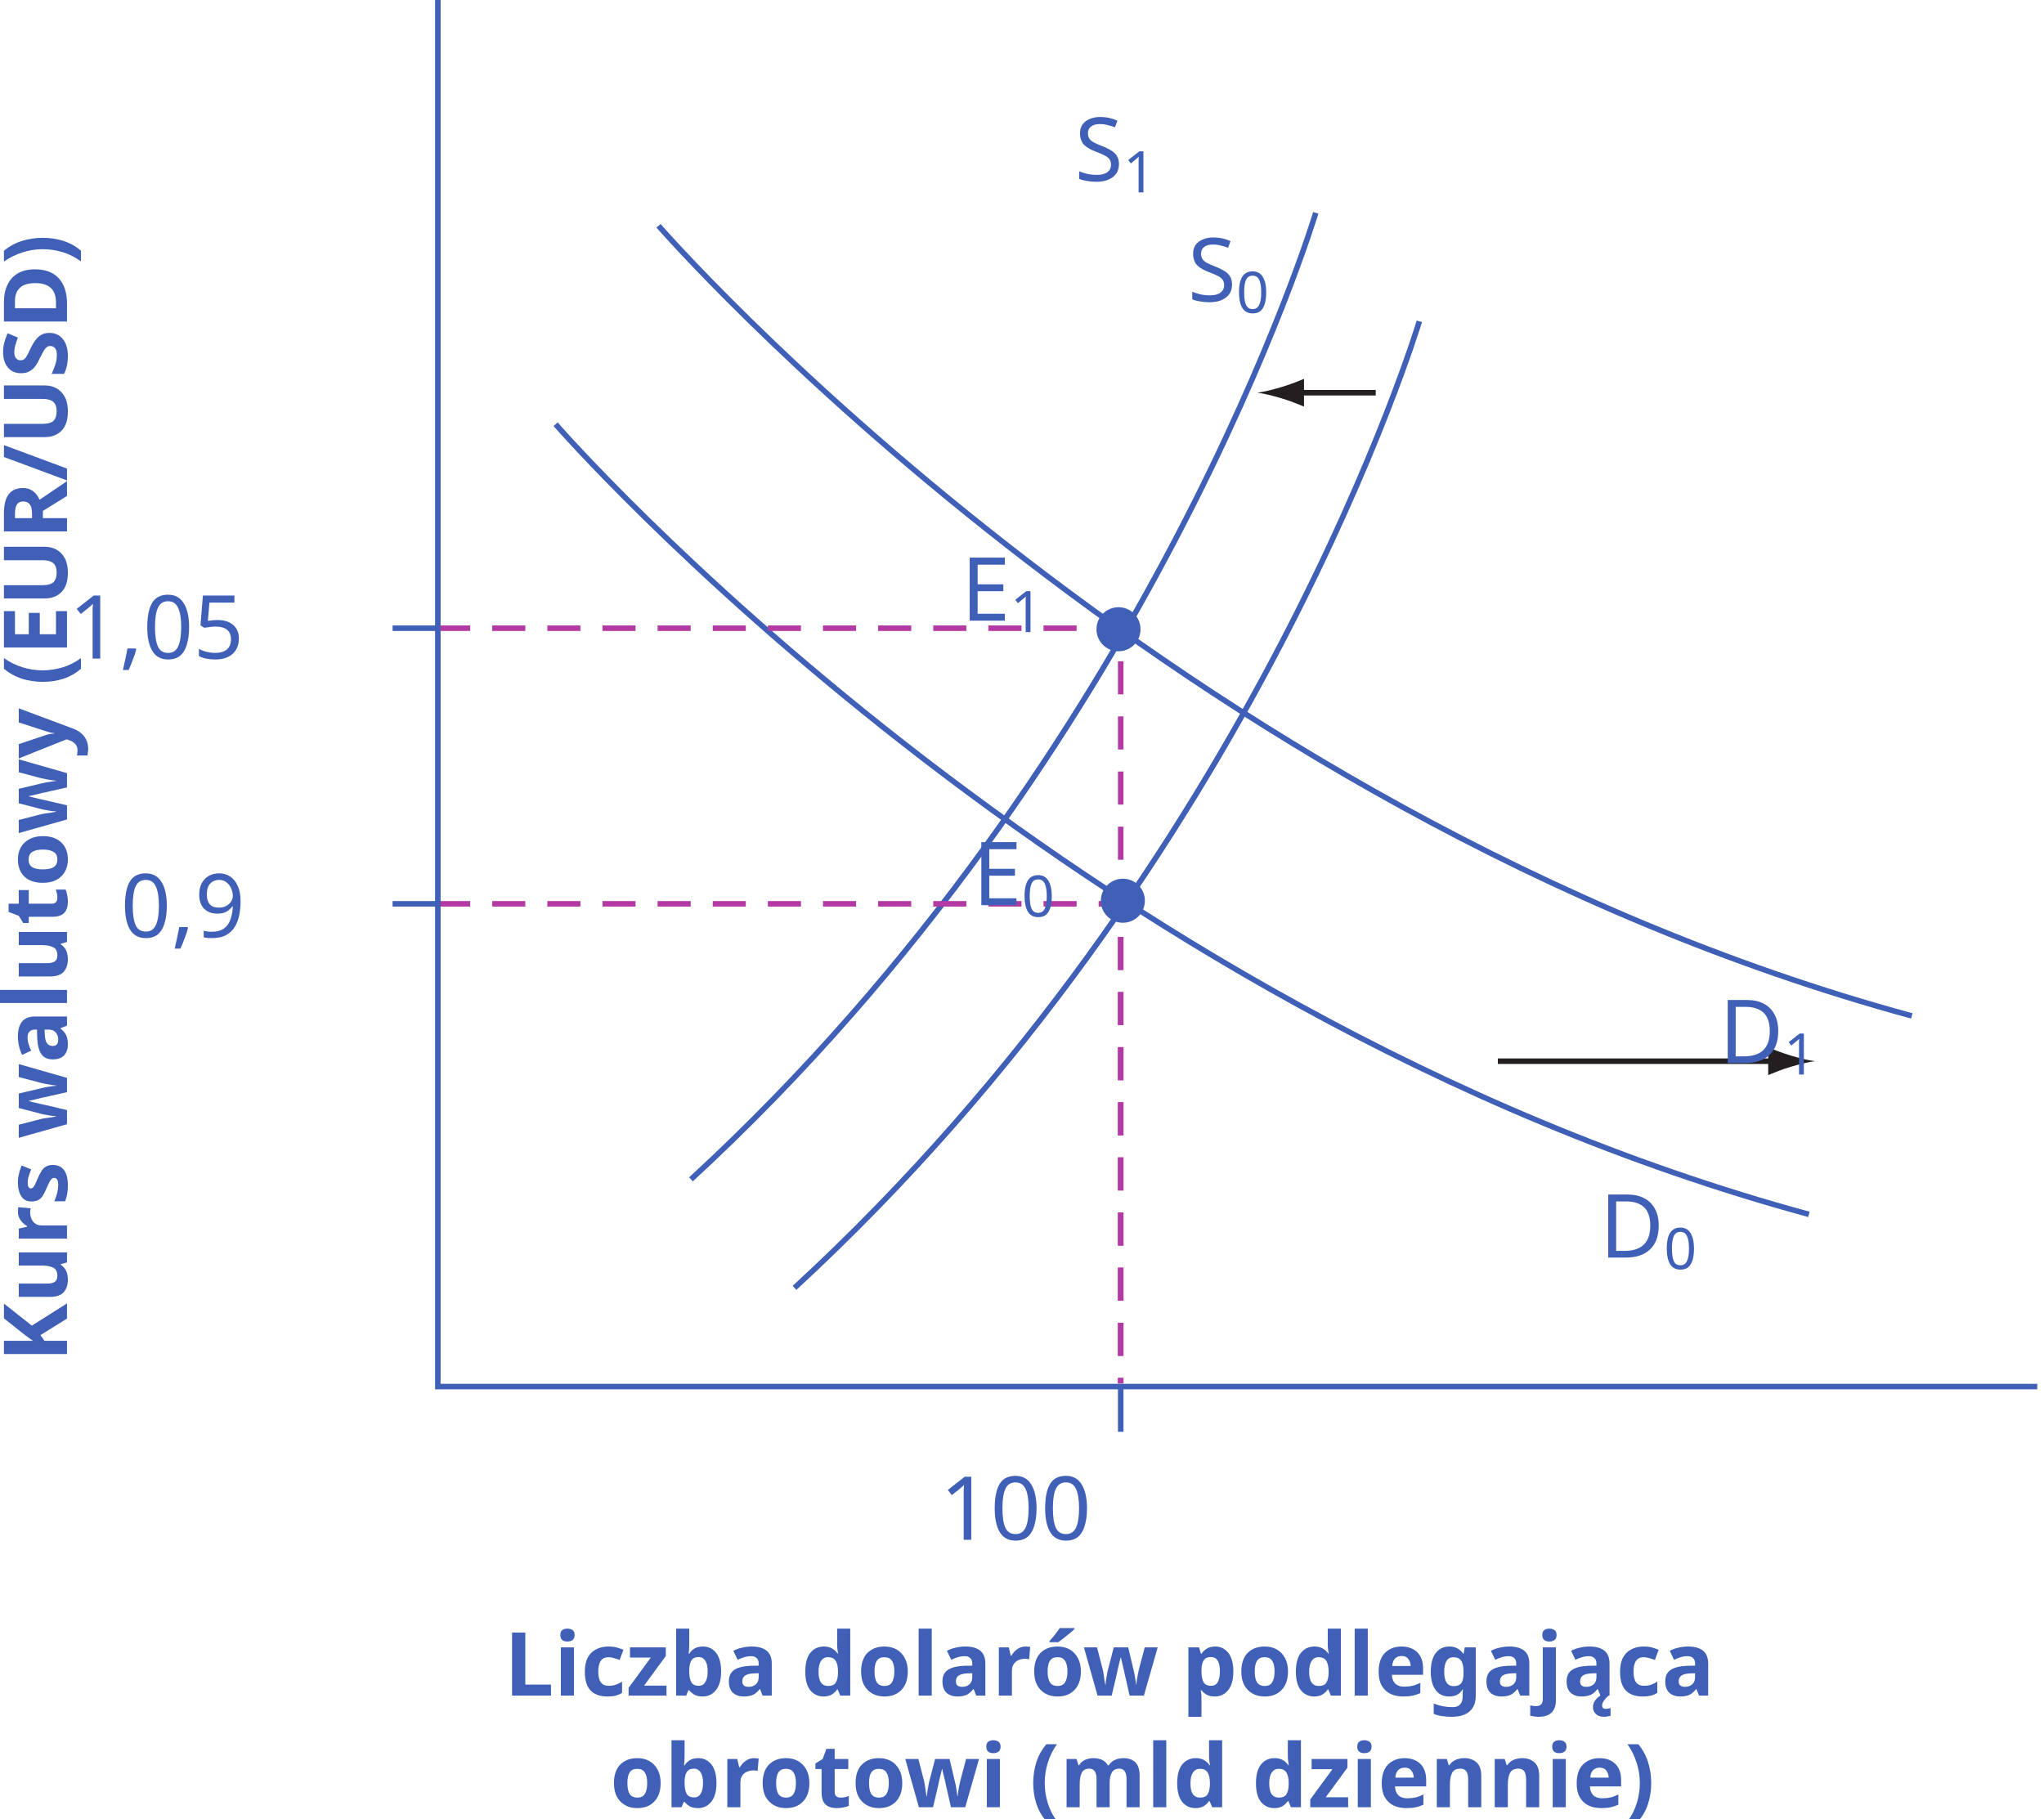
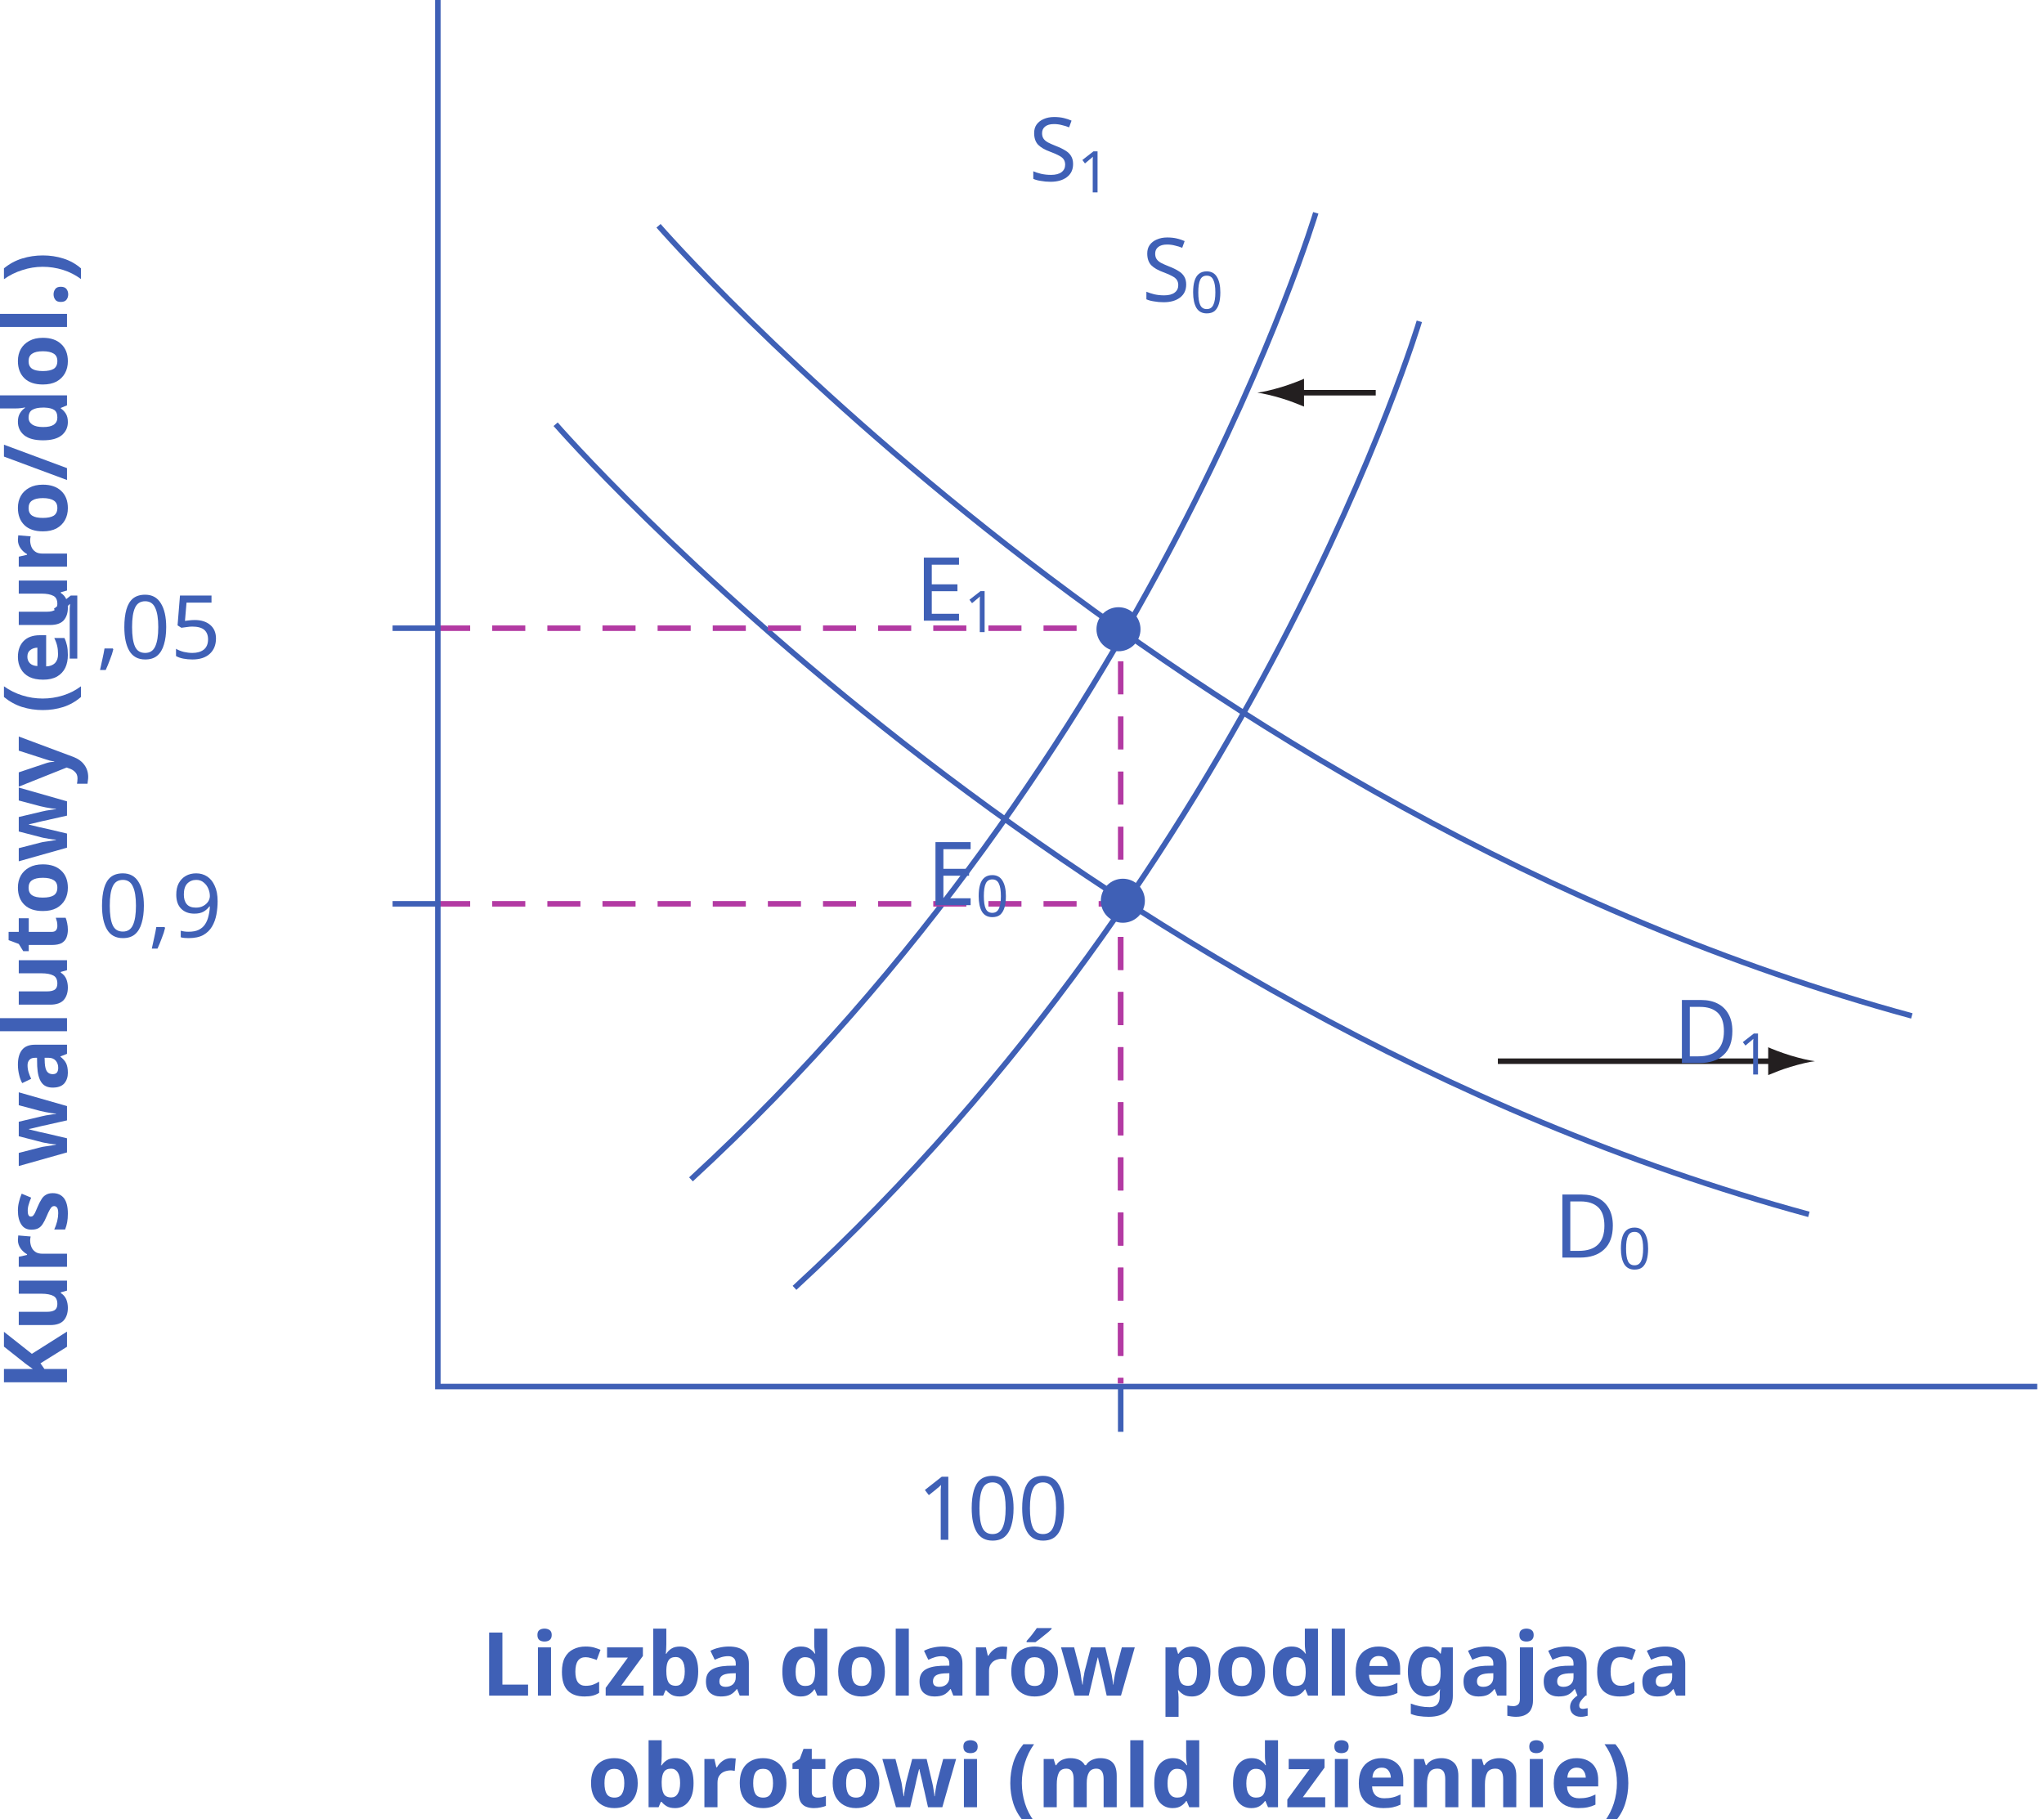
<svg xmlns="http://www.w3.org/2000/svg" version="1.1" id="svg116416" width="247.172" height="219.971" viewBox="0 0 247.172 219.971">
  <defs id="defs116420" />
  <g id="g116424" transform="matrix(1.333333,0,0,-1.333333,0.967097,206.1589)">
    <g id="g86333" transform="translate(0.941184,-1.934847)">
      <g id="g1">
-         <path d="m 99.975,30.686 v -4" style="fill:none;stroke:#3f60b6;stroke-width:0.5;stroke-linecap:butt;stroke-linejoin:miter;stroke-miterlimit:4;stroke-dasharray:none;stroke-opacity:1" id="path116442" />
-         <path d="m 33.938,74.576 h 4.307" style="fill:none;stroke:#3f60b6;stroke-width:0.5;stroke-linecap:butt;stroke-linejoin:miter;stroke-miterlimit:4;stroke-dasharray:none;stroke-opacity:1" id="path116498" />
-         <path d="m 33.938,99.575 h 4.307" style="fill:none;stroke:#3f60b6;stroke-width:0.5;stroke-linecap:butt;stroke-linejoin:miter;stroke-miterlimit:4;stroke-dasharray:none;stroke-opacity:1" id="path116506" />
-         <path d="m 58.058,136.075 c 0,0 46.333,-53.334 113.667,-71.667" style="fill:none;stroke:#3f60b6;stroke-width:0.5;stroke-linecap:butt;stroke-linejoin:miter;stroke-miterlimit:4;stroke-dasharray:none;stroke-opacity:1" id="path116510" />
-         <path d="m 48.725,118.075 c 0,0 46.332,-53.333 113.666,-71.667" style="fill:none;stroke:#3f60b6;stroke-width:0.5;stroke-linecap:butt;stroke-linejoin:miter;stroke-miterlimit:4;stroke-dasharray:none;stroke-opacity:1" id="path116512" />
-         <path d="m 117.667,137.25 c 0,0 -14.667,-49 -56.667,-87.666" style="fill:none;stroke:#3f60b6;stroke-width:0.5;stroke-linecap:butt;stroke-linejoin:miter;stroke-miterlimit:4;stroke-dasharray:none;stroke-opacity:1" id="path116514" />
-         <path d="m 127.059,127.409 c 0,0 -14.668,-49 -56.668,-87.667" style="fill:none;stroke:#3f60b6;stroke-width:0.5;stroke-linecap:butt;stroke-linejoin:miter;stroke-miterlimit:4;stroke-dasharray:none;stroke-opacity:1" id="path116516" />
-         <path d="m 37.975,99.575 h 62 V 31.076" style="fill:none;stroke:#b33aa3;stroke-width:0.5;stroke-linecap:butt;stroke-linejoin:miter;stroke-miterlimit:4;stroke-dasharray:3, 2;stroke-dashoffset:0;stroke-opacity:1" id="path116518" />
-         <path d="m 37.975,74.576 h 62 v -43.5" style="fill:none;stroke:#b33aa3;stroke-width:0.5;stroke-linecap:butt;stroke-linejoin:miter;stroke-miterlimit:4;stroke-dasharray:3, 2;stroke-dashoffset:0;stroke-opacity:1" id="path116520" />
-         <path d="m 101.584,76.269 c 0.778,-0.777 0.778,-2.05 0,-2.828 -0.777,-0.777 -2.05,-0.777 -2.828,0 -0.777,0.778 -0.777,2.051 0,2.828 0.777,0.778 2.051,0.778 2.828,0" style="fill:#3f60b6;fill-opacity:1;fill-rule:nonzero;stroke:none;stroke-width:0.1" id="path116522" />
-         <path d="m 101.189,100.894 c 0.777,-0.778 0.777,-2.05 0,-2.828 -0.777,-0.778 -2.05,-0.778 -2.828,0 -0.777,0.778 -0.777,2.05 0,2.828 0.778,0.778 2.051,0.778 2.828,0" style="fill:#3f60b6;fill-opacity:1;fill-rule:nonzero;stroke:none;stroke-width:0.1" id="path116524" />
-         <path d="m 123.104,120.934 h -7.35" style="fill:none;stroke:#231f20;stroke-width:0.5;stroke-linecap:butt;stroke-linejoin:miter;stroke-miterlimit:4;stroke-dasharray:none;stroke-opacity:1" id="path116526" />
-         <path d="m 114.574,120.421 c 0.826,-0.25 1.364,-0.479 2.026,-0.746 v 2.523 c -0.236,-0.113 -1.2,-0.496 -2.026,-0.746 -0.885,-0.267 -1.688,-0.451 -2.208,-0.515 0.52,-0.066 1.323,-0.248 2.208,-0.516" style="fill:#231f20;fill-opacity:1;fill-rule:nonzero;stroke:none;stroke-width:0.1" id="path116528" />
-         <path d="m 134.182,60.301 h 25.362" style="fill:none;stroke:#231f20;stroke-width:0.5;stroke-linecap:butt;stroke-linejoin:miter;stroke-miterlimit:4;stroke-dasharray:none;stroke-opacity:1" id="path116530" />
-         <path d="m 160.725,59.787 c -0.826,-0.25 -1.364,-0.478 -2.026,-0.746 v 2.524 c 0.236,-0.113 1.2,-0.496 2.026,-0.746 0.885,-0.268 1.688,-0.451 2.208,-0.516 -0.52,-0.064 -1.323,-0.248 -2.208,-0.516" style="fill:#231f20;fill-opacity:1;fill-rule:nonzero;stroke:none;stroke-width:0.1" id="path116532" />
-         <text xml:space="preserve" style="font-variant:normal;font-weight:normal;font-size:8px;font-family:ArialMT;-inkscape-font-specification:ArialMT;writing-mode:lr-tb;fill:#3f60b6;fill-opacity:1;fill-rule:nonzero;stroke:none;stroke-width:1" id="text20116-1-3-7-8-7-9-3-7-5-2" x="110.394" y="-2.758" transform="scale(1,-1)">
-           <tspan style="font-style:normal;font-variant:normal;font-weight:bold;font-stretch:normal;font-family:sans-serif;-inkscape-font-specification:'sans-serif Bold';text-align:center;text-anchor:middle;stroke-width:1" x="110.394" y="-2.758" id="tspan86286">Liczba dolarów podlegająca</tspan>
-           <tspan style="font-style:normal;font-variant:normal;font-weight:bold;font-stretch:normal;font-family:sans-serif;-inkscape-font-specification:'sans-serif Bold';text-align:center;text-anchor:middle;stroke-width:1" x="110.394" y="7.369" id="tspan67585">obrotowi (mld dziennie)</tspan>
-         </text>
-         <text xml:space="preserve" style="font-variant:normal;font-weight:normal;font-size:8px;font-family:ArialMT;-inkscape-font-specification:ArialMT;writing-mode:lr-tb;fill:#3f60b6;fill-opacity:1;fill-rule:nonzero;stroke:none;stroke-width:1" id="text20116-1-3-7-8-7-9-3-7-5-2-9" x="93.524" y="4.412" transform="matrix(0,1,1,0,0,0)">
-           <tspan style="font-style:normal;font-variant:normal;font-weight:bold;font-stretch:normal;font-family:sans-serif;-inkscape-font-specification:'sans-serif Bold';text-align:center;text-anchor:middle;stroke-width:1" x="93.524" y="4.412" id="tspan4232-0-4-6-5-2-6-7-0-6-3">Kurs walutowy (EUR/USD)</tspan>
-         </text>
-         <text xml:space="preserve" style="font-variant:normal;font-weight:normal;font-size:8px;font-family:ArialMT;-inkscape-font-specification:ArialMT;writing-mode:lr-tb;fill:#3f60b6;fill-opacity:1;fill-rule:nonzero;stroke:none;stroke-width:1" id="text20116-1-3-7-8-7-9-3-7-5-42-0-8-7" x="111.066" y="-74.453" transform="scale(1,-1)">
-           <tspan style="font-style:normal;font-variant:normal;font-weight:normal;font-stretch:normal;font-family:sans-serif;-inkscape-font-specification:sans-serif;text-align:center;text-anchor:middle;stroke-width:1" x="111.066" y="-74.453" id="tspan4232-0-4-6-5-2-6-7-0-96-36-6-6">E<tspan style="font-size:65%;baseline-shift:sub" id="tspan77722-4">0</tspan>
-           </tspan>
-         </text>
-         <text xml:space="preserve" style="font-variant:normal;font-weight:normal;font-size:8px;font-family:ArialMT;-inkscape-font-specification:ArialMT;writing-mode:lr-tb;fill:#3f60b6;fill-opacity:1;fill-rule:nonzero;stroke:none;stroke-width:1" id="text20116-1-3-7-8-7-9-3-7-5-42-0-8-7-2" x="110.014" y="-100.257" transform="scale(1,-1)">
-           <tspan style="font-style:normal;font-variant:normal;font-weight:normal;font-stretch:normal;font-family:sans-serif;-inkscape-font-specification:sans-serif;text-align:center;text-anchor:middle;stroke-width:1" x="110.014" y="-100.257" id="tspan4232-0-4-6-5-2-6-7-0-96-36-6-6-4">E<tspan style="font-size:65%;baseline-shift:sub" id="tspan79403">1</tspan>
-           </tspan>
-         </text>
-         <text xml:space="preserve" style="font-variant:normal;font-weight:normal;font-size:8px;font-family:ArialMT;-inkscape-font-specification:ArialMT;writing-mode:lr-tb;fill:#3f60b6;fill-opacity:1;fill-rule:nonzero;stroke:none;stroke-width:1" id="text20116-1-3-7-8-7-9-3-7-5-42-0-0-0-62" x="130.544" y="-129.217" transform="scale(1,-1)">
-           <tspan style="font-style:normal;font-variant:normal;font-weight:normal;font-stretch:normal;font-family:sans-serif;-inkscape-font-specification:sans-serif;text-align:center;text-anchor:middle;stroke-width:1" x="130.544" y="-129.217" id="tspan4232-0-4-6-5-2-6-7-0-96-36-4-9-5">S<tspan style="font-size:65%;baseline-shift:sub" id="tspan79559-8">0</tspan>
-           </tspan>
-         </text>
-         <text xml:space="preserve" style="font-variant:normal;font-weight:normal;font-size:8px;font-family:ArialMT;-inkscape-font-specification:ArialMT;writing-mode:lr-tb;fill:#3f60b6;fill-opacity:1;fill-rule:nonzero;stroke:none;stroke-width:1" id="text20116-1-3-7-8-7-9-3-7-5-42-0-0-0-8-6" x="120.284" y="-140.144" transform="scale(1,-1)">
-           <tspan style="font-style:normal;font-variant:normal;font-weight:normal;font-stretch:normal;font-family:sans-serif;-inkscape-font-specification:sans-serif;text-align:center;text-anchor:middle;stroke-width:1" x="120.284" y="-140.144" id="tspan4232-0-4-6-5-2-6-7-0-96-36-4-9-1-2">S<tspan style="font-size:65%;baseline-shift:sub" id="tspan79561-8">1</tspan>
-           </tspan>
-         </text>
-         <text xml:space="preserve" style="font-variant:normal;font-weight:normal;font-size:8px;font-family:ArialMT;-inkscape-font-specification:ArialMT;writing-mode:lr-tb;fill:#3f60b6;fill-opacity:1;fill-rule:nonzero;stroke:none;stroke-width:1" id="text20116-1-3-7-8-7-9-3-7-5-42-0-0-0-9" x="168.618" y="-42.486" transform="scale(1,-1)">
-           <tspan style="font-style:normal;font-variant:normal;font-weight:normal;font-stretch:normal;font-family:sans-serif;-inkscape-font-specification:sans-serif;text-align:center;text-anchor:middle;stroke-width:1" x="168.618" y="-42.486" id="tspan4232-0-4-6-5-2-6-7-0-96-36-4-9-3">D<tspan style="font-size:65%;baseline-shift:sub" id="tspan79644">0</tspan>
-           </tspan>
-         </text>
-         <text xml:space="preserve" style="font-variant:normal;font-weight:normal;font-size:8px;font-family:ArialMT;-inkscape-font-specification:ArialMT;writing-mode:lr-tb;fill:#3f60b6;fill-opacity:1;fill-rule:nonzero;stroke:none;stroke-width:1" id="text20116-1-3-7-8-7-9-3-7-5-42-0-0-0-6" x="179.458" y="-60.132" transform="scale(1,-1)">
-           <tspan style="font-style:normal;font-variant:normal;font-weight:normal;font-stretch:normal;font-family:sans-serif;-inkscape-font-specification:sans-serif;text-align:center;text-anchor:middle;stroke-width:1" x="179.458" y="-60.132" id="tspan4232-0-4-6-5-2-6-7-0-96-36-4-9-80">D<tspan style="font-size:65%;baseline-shift:sub" id="tspan79642">1</tspan>
-           </tspan>
-         </text>
-         <text xml:space="preserve" style="font-variant:normal;font-weight:normal;font-size:8px;font-family:ArialMT;-inkscape-font-specification:ArialMT;writing-mode:lr-tb;fill:#3f60b6;fill-opacity:1;fill-rule:nonzero;stroke:none;stroke-width:1" id="text20116-1-3-7-8-7-9-3-7-5-42-0-1-72-4" x="99.801" y="-16.894" transform="scale(1,-1)">
-           <tspan style="font-style:normal;font-variant:normal;font-weight:normal;font-stretch:normal;font-family:sans-serif;-inkscape-font-specification:sans-serif;text-align:center;text-anchor:middle;stroke-width:1" x="99.801" y="-16.894" id="tspan4232-0-4-6-5-2-6-7-0-96-36-0-72-7">100</tspan>
-         </text>
-         <text xml:space="preserve" style="font-variant:normal;font-weight:normal;font-size:8px;font-family:ArialMT;-inkscape-font-specification:ArialMT;writing-mode:lr-tb;fill:#3f60b6;fill-opacity:1;fill-rule:nonzero;stroke:none;stroke-width:1" id="text20116-1-3-7-8-7-9-3-7-5-42-0-1-72-6-4" x="21.876" y="-96.814" transform="scale(1,-1)">
-           <tspan style="font-style:normal;font-variant:normal;font-weight:normal;font-stretch:normal;font-family:sans-serif;-inkscape-font-specification:sans-serif;text-align:center;text-anchor:middle;stroke-width:1" x="21.876" y="-96.814" id="tspan4232-0-4-6-5-2-6-7-0-96-36-0-72-31-6">1,05</tspan>
-         </text>
-         <text xml:space="preserve" style="font-variant:normal;font-weight:normal;font-size:8px;font-family:ArialMT;-inkscape-font-specification:ArialMT;writing-mode:lr-tb;fill:#3f60b6;fill-opacity:1;fill-rule:nonzero;stroke:none;stroke-width:1" id="text20116-1-3-7-8-7-9-3-7-5-42-0-1-72-7-9" x="24.284" y="-71.543" transform="scale(1,-1)">
-           <tspan style="font-style:normal;font-variant:normal;font-weight:normal;font-stretch:normal;font-family:sans-serif;-inkscape-font-specification:sans-serif;text-align:center;text-anchor:middle;stroke-width:1" x="24.284" y="-71.543" id="tspan4232-0-4-6-5-2-6-7-0-96-36-0-72-59-2">0,9</tspan>
-         </text>
-         <path d="M 183.1,30.791 H 38.043 v 125.763" style="fill:none;stroke:#3f60b6;stroke-width:0.5;stroke-linecap:butt;stroke-linejoin:miter;stroke-miterlimit:4;stroke-dasharray:none;stroke-opacity:1" id="path116508" />
+         <g id="g2">
+           <path d="m 99.975,30.686 v -4" style="fill:none;stroke:#3f60b6;stroke-width:0.5;stroke-linecap:butt;stroke-linejoin:miter;stroke-miterlimit:4;stroke-dasharray:none;stroke-opacity:1" id="path116442" />
+           <path d="m 33.938,74.576 h 4.307" style="fill:none;stroke:#3f60b6;stroke-width:0.5;stroke-linecap:butt;stroke-linejoin:miter;stroke-miterlimit:4;stroke-dasharray:none;stroke-opacity:1" id="path116498" />
+           <path d="m 33.938,99.575 h 4.307" style="fill:none;stroke:#3f60b6;stroke-width:0.5;stroke-linecap:butt;stroke-linejoin:miter;stroke-miterlimit:4;stroke-dasharray:none;stroke-opacity:1" id="path116506" />
+           <path d="m 58.058,136.075 c 0,0 46.333,-53.334 113.667,-71.667" style="fill:none;stroke:#3f60b6;stroke-width:0.5;stroke-linecap:butt;stroke-linejoin:miter;stroke-miterlimit:4;stroke-dasharray:none;stroke-opacity:1" id="path116510" />
+           <path d="m 48.725,118.075 c 0,0 46.332,-53.333 113.666,-71.667" style="fill:none;stroke:#3f60b6;stroke-width:0.5;stroke-linecap:butt;stroke-linejoin:miter;stroke-miterlimit:4;stroke-dasharray:none;stroke-opacity:1" id="path116512" />
+           <path d="m 117.667,137.25 c 0,0 -14.667,-49 -56.667,-87.666" style="fill:none;stroke:#3f60b6;stroke-width:0.5;stroke-linecap:butt;stroke-linejoin:miter;stroke-miterlimit:4;stroke-dasharray:none;stroke-opacity:1" id="path116514" />
+           <path d="m 127.059,127.409 c 0,0 -14.668,-49 -56.668,-87.667" style="fill:none;stroke:#3f60b6;stroke-width:0.5;stroke-linecap:butt;stroke-linejoin:miter;stroke-miterlimit:4;stroke-dasharray:none;stroke-opacity:1" id="path116516" />
+           <path d="m 37.975,99.575 h 62 V 31.076" style="fill:none;stroke:#b33aa3;stroke-width:0.5;stroke-linecap:butt;stroke-linejoin:miter;stroke-miterlimit:4;stroke-dasharray:3, 2;stroke-dashoffset:0;stroke-opacity:1" id="path116518" />
+           <path d="m 37.975,74.576 h 62 v -43.5" style="fill:none;stroke:#b33aa3;stroke-width:0.5;stroke-linecap:butt;stroke-linejoin:miter;stroke-miterlimit:4;stroke-dasharray:3, 2;stroke-dashoffset:0;stroke-opacity:1" id="path116520" />
+           <path d="m 101.584,76.269 c 0.778,-0.777 0.778,-2.05 0,-2.828 -0.777,-0.777 -2.05,-0.777 -2.828,0 -0.777,0.778 -0.777,2.051 0,2.828 0.777,0.778 2.051,0.778 2.828,0" style="fill:#3f60b6;fill-opacity:1;fill-rule:nonzero;stroke:none;stroke-width:0.1" id="path116522" />
+           <path d="m 101.189,100.894 c 0.777,-0.778 0.777,-2.05 0,-2.828 -0.777,-0.778 -2.05,-0.778 -2.828,0 -0.777,0.778 -0.777,2.05 0,2.828 0.778,0.778 2.051,0.778 2.828,0" style="fill:#3f60b6;fill-opacity:1;fill-rule:nonzero;stroke:none;stroke-width:0.1" id="path116524" />
+           <path d="m 123.104,120.934 h -7.35" style="fill:none;stroke:#231f20;stroke-width:0.5;stroke-linecap:butt;stroke-linejoin:miter;stroke-miterlimit:4;stroke-dasharray:none;stroke-opacity:1" id="path116526" />
+           <path d="m 114.574,120.421 c 0.826,-0.25 1.364,-0.479 2.026,-0.746 v 2.523 c -0.236,-0.113 -1.2,-0.496 -2.026,-0.746 -0.885,-0.267 -1.688,-0.451 -2.208,-0.515 0.52,-0.066 1.323,-0.248 2.208,-0.516" style="fill:#231f20;fill-opacity:1;fill-rule:nonzero;stroke:none;stroke-width:0.1" id="path116528" />
+           <path d="m 134.182,60.301 h 25.362" style="fill:none;stroke:#231f20;stroke-width:0.5;stroke-linecap:butt;stroke-linejoin:miter;stroke-miterlimit:4;stroke-dasharray:none;stroke-opacity:1" id="path116530" />
+           <path d="m 160.725,59.787 c -0.826,-0.25 -1.364,-0.478 -2.026,-0.746 v 2.524 c 0.236,-0.113 1.2,-0.496 2.026,-0.746 0.885,-0.268 1.688,-0.451 2.208,-0.516 -0.52,-0.064 -1.323,-0.248 -2.208,-0.516" style="fill:#231f20;fill-opacity:1;fill-rule:nonzero;stroke:none;stroke-width:0.1" id="path116532" />
+           <text xml:space="preserve" style="font-variant:normal;font-weight:normal;font-size:8px;font-family:ArialMT;-inkscape-font-specification:ArialMT;writing-mode:lr-tb;fill:#3f60b6;fill-opacity:1;fill-rule:nonzero;stroke:none;stroke-width:1" id="text20116-1-3-7-8-7-9-3-7-5-2" x="110.394" y="-2.758" transform="scale(1,-1)">
+             <tspan style="font-style:normal;font-variant:normal;font-weight:bold;font-stretch:normal;font-family:sans-serif;-inkscape-font-specification:'sans-serif Bold';text-align:center;text-anchor:middle;stroke-width:1" x="110.394" y="-2.758" id="tspan86286">Liczba dolarów podlegająca</tspan>
+             <tspan style="font-style:normal;font-variant:normal;font-weight:bold;font-stretch:normal;font-family:sans-serif;-inkscape-font-specification:'sans-serif Bold';text-align:center;text-anchor:middle;stroke-width:1" x="110.394" y="7.369" id="tspan67585">obrotowi (mld dziennie)</tspan>
+           </text>
+           <text xml:space="preserve" style="font-variant:normal;font-weight:normal;font-size:8px;font-family:ArialMT;-inkscape-font-specification:ArialMT;writing-mode:lr-tb;fill:#3f60b6;fill-opacity:1;fill-rule:nonzero;stroke:none;stroke-width:1" id="text20116-1-3-7-8-7-9-3-7-5-2-9" x="93.524" y="4.412" transform="matrix(0,1,1,0,0,0)">
+             <tspan style="font-style:normal;font-variant:normal;font-weight:bold;font-stretch:normal;font-family:sans-serif;-inkscape-font-specification:'sans-serif Bold';text-align:center;text-anchor:middle;stroke-width:1" x="93.524" y="4.412" id="tspan4232-0-4-6-5-2-6-7-0-6-3">Kurs walutowy (euro/dol.)</tspan>
+           </text>
+           <text xml:space="preserve" style="font-variant:normal;font-weight:normal;font-size:8px;font-family:ArialMT;-inkscape-font-specification:ArialMT;writing-mode:lr-tb;fill:#3f60b6;fill-opacity:1;fill-rule:nonzero;stroke:none;stroke-width:1" id="text20116-1-3-7-8-7-9-3-7-5-42-0-8-7" x="111.066" y="-74.453" transform="scale(1,-1)">
+             <tspan style="font-style:normal;font-variant:normal;font-weight:normal;font-stretch:normal;font-family:sans-serif;-inkscape-font-specification:sans-serif;text-align:center;text-anchor:middle;stroke-width:1" x="111.066" y="-74.453" id="tspan4232-0-4-6-5-2-6-7-0-96-36-6-6">E<tspan style="font-size:65%;baseline-shift:sub" id="tspan77722-4">0</tspan>
+             </tspan>
+           </text>
+           <text xml:space="preserve" style="font-variant:normal;font-weight:normal;font-size:8px;font-family:ArialMT;-inkscape-font-specification:ArialMT;writing-mode:lr-tb;fill:#3f60b6;fill-opacity:1;fill-rule:nonzero;stroke:none;stroke-width:1" id="text20116-1-3-7-8-7-9-3-7-5-42-0-8-7-2" x="110.014" y="-100.257" transform="scale(1,-1)">
+             <tspan style="font-style:normal;font-variant:normal;font-weight:normal;font-stretch:normal;font-family:sans-serif;-inkscape-font-specification:sans-serif;text-align:center;text-anchor:middle;stroke-width:1" x="110.014" y="-100.257" id="tspan4232-0-4-6-5-2-6-7-0-96-36-6-6-4">E<tspan style="font-size:65%;baseline-shift:sub" id="tspan79403">1</tspan>
+             </tspan>
+           </text>
+           <text xml:space="preserve" style="font-variant:normal;font-weight:normal;font-size:8px;font-family:ArialMT;-inkscape-font-specification:ArialMT;writing-mode:lr-tb;fill:#3f60b6;fill-opacity:1;fill-rule:nonzero;stroke:none;stroke-width:1" id="text20116-1-3-7-8-7-9-3-7-5-42-0-0-0-62" x="130.544" y="-129.217" transform="scale(1,-1)">
+             <tspan style="font-style:normal;font-variant:normal;font-weight:normal;font-stretch:normal;font-family:sans-serif;-inkscape-font-specification:sans-serif;text-align:center;text-anchor:middle;stroke-width:1" x="130.544" y="-129.217" id="tspan4232-0-4-6-5-2-6-7-0-96-36-4-9-5">S<tspan style="font-size:65%;baseline-shift:sub" id="tspan79559-8">0</tspan>
+             </tspan>
+           </text>
+           <text xml:space="preserve" style="font-variant:normal;font-weight:normal;font-size:8px;font-family:ArialMT;-inkscape-font-specification:ArialMT;writing-mode:lr-tb;fill:#3f60b6;fill-opacity:1;fill-rule:nonzero;stroke:none;stroke-width:1" id="text20116-1-3-7-8-7-9-3-7-5-42-0-0-0-8-6" x="120.284" y="-140.144" transform="scale(1,-1)">
+             <tspan style="font-style:normal;font-variant:normal;font-weight:normal;font-stretch:normal;font-family:sans-serif;-inkscape-font-specification:sans-serif;text-align:center;text-anchor:middle;stroke-width:1" x="120.284" y="-140.144" id="tspan4232-0-4-6-5-2-6-7-0-96-36-4-9-1-2">S<tspan style="font-size:65%;baseline-shift:sub" id="tspan79561-8">1</tspan>
+             </tspan>
+           </text>
+           <text xml:space="preserve" style="font-variant:normal;font-weight:normal;font-size:8px;font-family:ArialMT;-inkscape-font-specification:ArialMT;writing-mode:lr-tb;fill:#3f60b6;fill-opacity:1;fill-rule:nonzero;stroke:none;stroke-width:1" id="text20116-1-3-7-8-7-9-3-7-5-42-0-0-0-9" x="168.618" y="-42.486" transform="scale(1,-1)">
+             <tspan style="font-style:normal;font-variant:normal;font-weight:normal;font-stretch:normal;font-family:sans-serif;-inkscape-font-specification:sans-serif;text-align:center;text-anchor:middle;stroke-width:1" x="168.618" y="-42.486" id="tspan4232-0-4-6-5-2-6-7-0-96-36-4-9-3">D<tspan style="font-size:65%;baseline-shift:sub" id="tspan79644">0</tspan>
+             </tspan>
+           </text>
+           <text xml:space="preserve" style="font-variant:normal;font-weight:normal;font-size:8px;font-family:ArialMT;-inkscape-font-specification:ArialMT;writing-mode:lr-tb;fill:#3f60b6;fill-opacity:1;fill-rule:nonzero;stroke:none;stroke-width:1" id="text20116-1-3-7-8-7-9-3-7-5-42-0-0-0-6" x="179.458" y="-60.132" transform="scale(1,-1)">
+             <tspan style="font-style:normal;font-variant:normal;font-weight:normal;font-stretch:normal;font-family:sans-serif;-inkscape-font-specification:sans-serif;text-align:center;text-anchor:middle;stroke-width:1" x="179.458" y="-60.132" id="tspan4232-0-4-6-5-2-6-7-0-96-36-4-9-80">D<tspan style="font-size:65%;baseline-shift:sub" id="tspan79642">1</tspan>
+             </tspan>
+           </text>
+           <text xml:space="preserve" style="font-variant:normal;font-weight:normal;font-size:8px;font-family:ArialMT;-inkscape-font-specification:ArialMT;writing-mode:lr-tb;fill:#3f60b6;fill-opacity:1;fill-rule:nonzero;stroke:none;stroke-width:1" id="text20116-1-3-7-8-7-9-3-7-5-42-0-1-72-4" x="99.801" y="-16.894" transform="scale(1,-1)">
+             <tspan style="font-style:normal;font-variant:normal;font-weight:normal;font-stretch:normal;font-family:sans-serif;-inkscape-font-specification:sans-serif;text-align:center;text-anchor:middle;stroke-width:1" x="99.801" y="-16.894" id="tspan4232-0-4-6-5-2-6-7-0-96-36-0-72-7">100</tspan>
+           </text>
+           <text xml:space="preserve" style="font-variant:normal;font-weight:normal;font-size:8px;font-family:ArialMT;-inkscape-font-specification:ArialMT;writing-mode:lr-tb;fill:#3f60b6;fill-opacity:1;fill-rule:nonzero;stroke:none;stroke-width:1" id="text20116-1-3-7-8-7-9-3-7-5-42-0-1-72-6-4" x="21.876" y="-96.814" transform="scale(1,-1)">
+             <tspan style="font-style:normal;font-variant:normal;font-weight:normal;font-stretch:normal;font-family:sans-serif;-inkscape-font-specification:sans-serif;text-align:center;text-anchor:middle;stroke-width:1" x="21.876" y="-96.814" id="tspan4232-0-4-6-5-2-6-7-0-96-36-0-72-31-6">1,05</tspan>
+           </text>
+           <text xml:space="preserve" style="font-variant:normal;font-weight:normal;font-size:8px;font-family:ArialMT;-inkscape-font-specification:ArialMT;writing-mode:lr-tb;fill:#3f60b6;fill-opacity:1;fill-rule:nonzero;stroke:none;stroke-width:1" id="text20116-1-3-7-8-7-9-3-7-5-42-0-1-72-7-9" x="24.284" y="-71.543" transform="scale(1,-1)">
+             <tspan style="font-style:normal;font-variant:normal;font-weight:normal;font-stretch:normal;font-family:sans-serif;-inkscape-font-specification:sans-serif;text-align:center;text-anchor:middle;stroke-width:1" x="24.284" y="-71.543" id="tspan4232-0-4-6-5-2-6-7-0-96-36-0-72-59-2">0,9</tspan>
+           </text>
+           <path d="M 183.1,30.791 H 38.043 v 125.763" style="fill:none;stroke:#3f60b6;stroke-width:0.5;stroke-linecap:butt;stroke-linejoin:miter;stroke-miterlimit:4;stroke-dasharray:none;stroke-opacity:1" id="path116508" />
+         </g>
      </g>
    </g>
  </g>
</svg>
